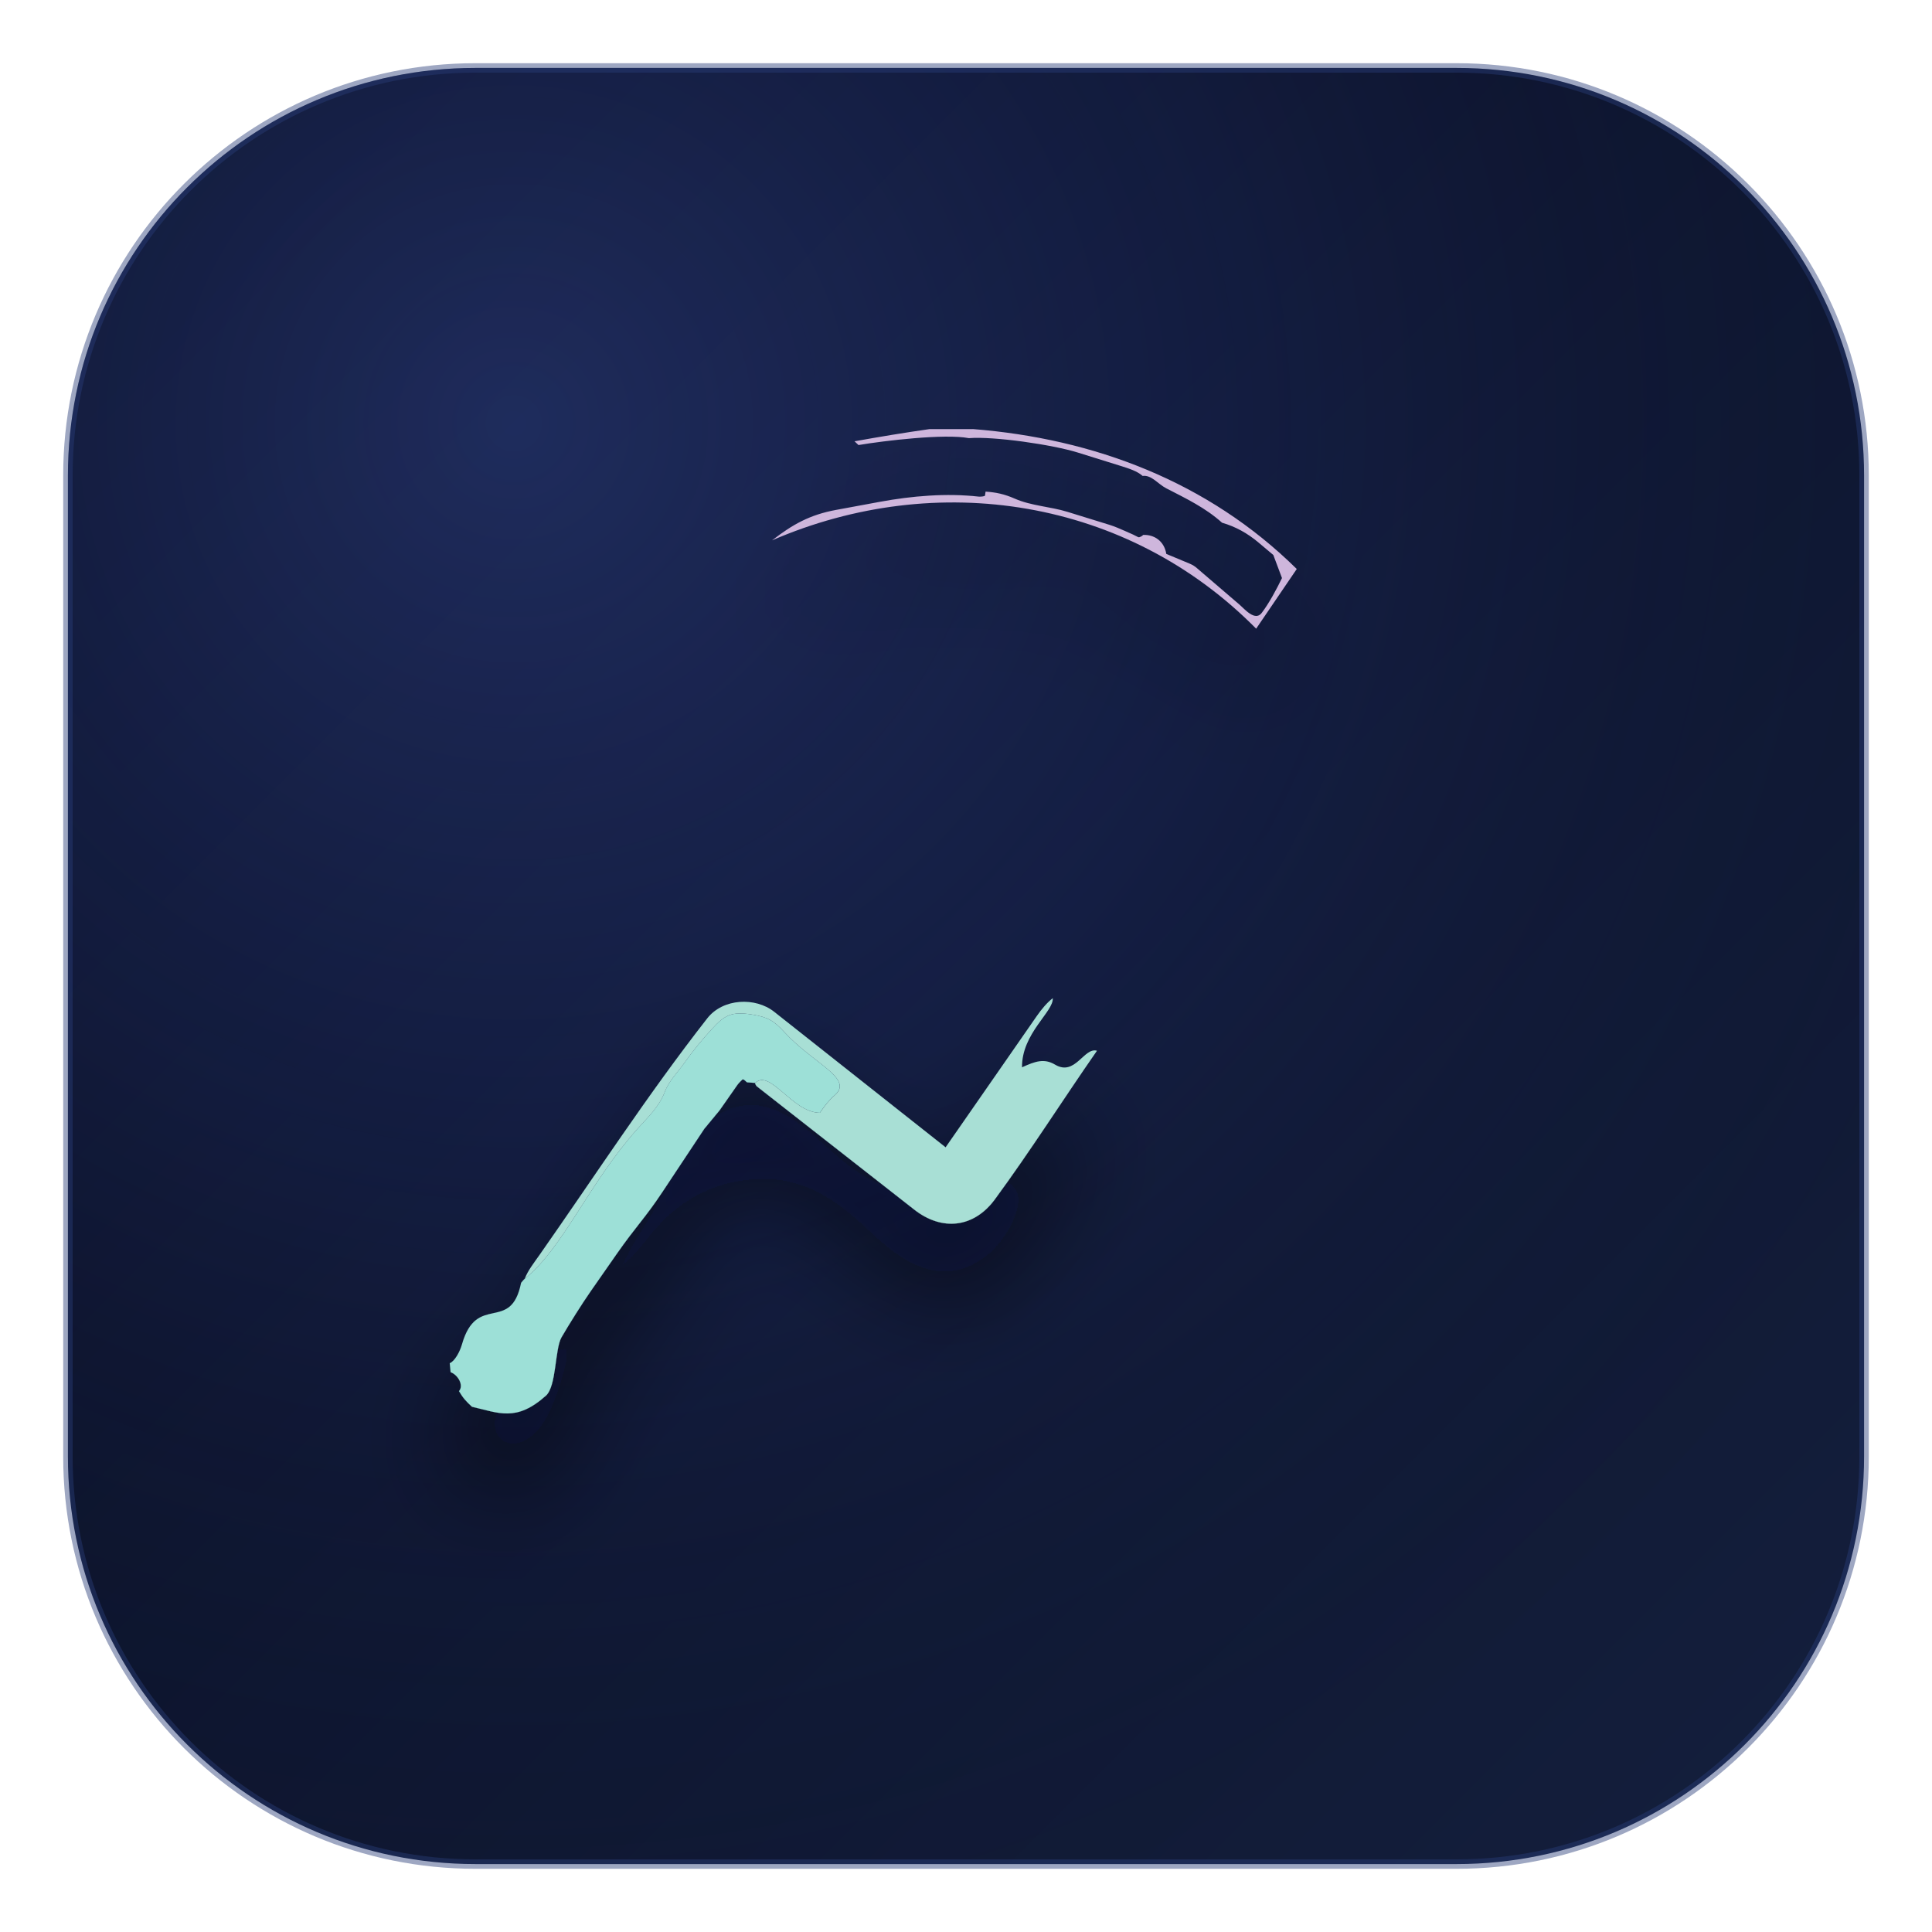
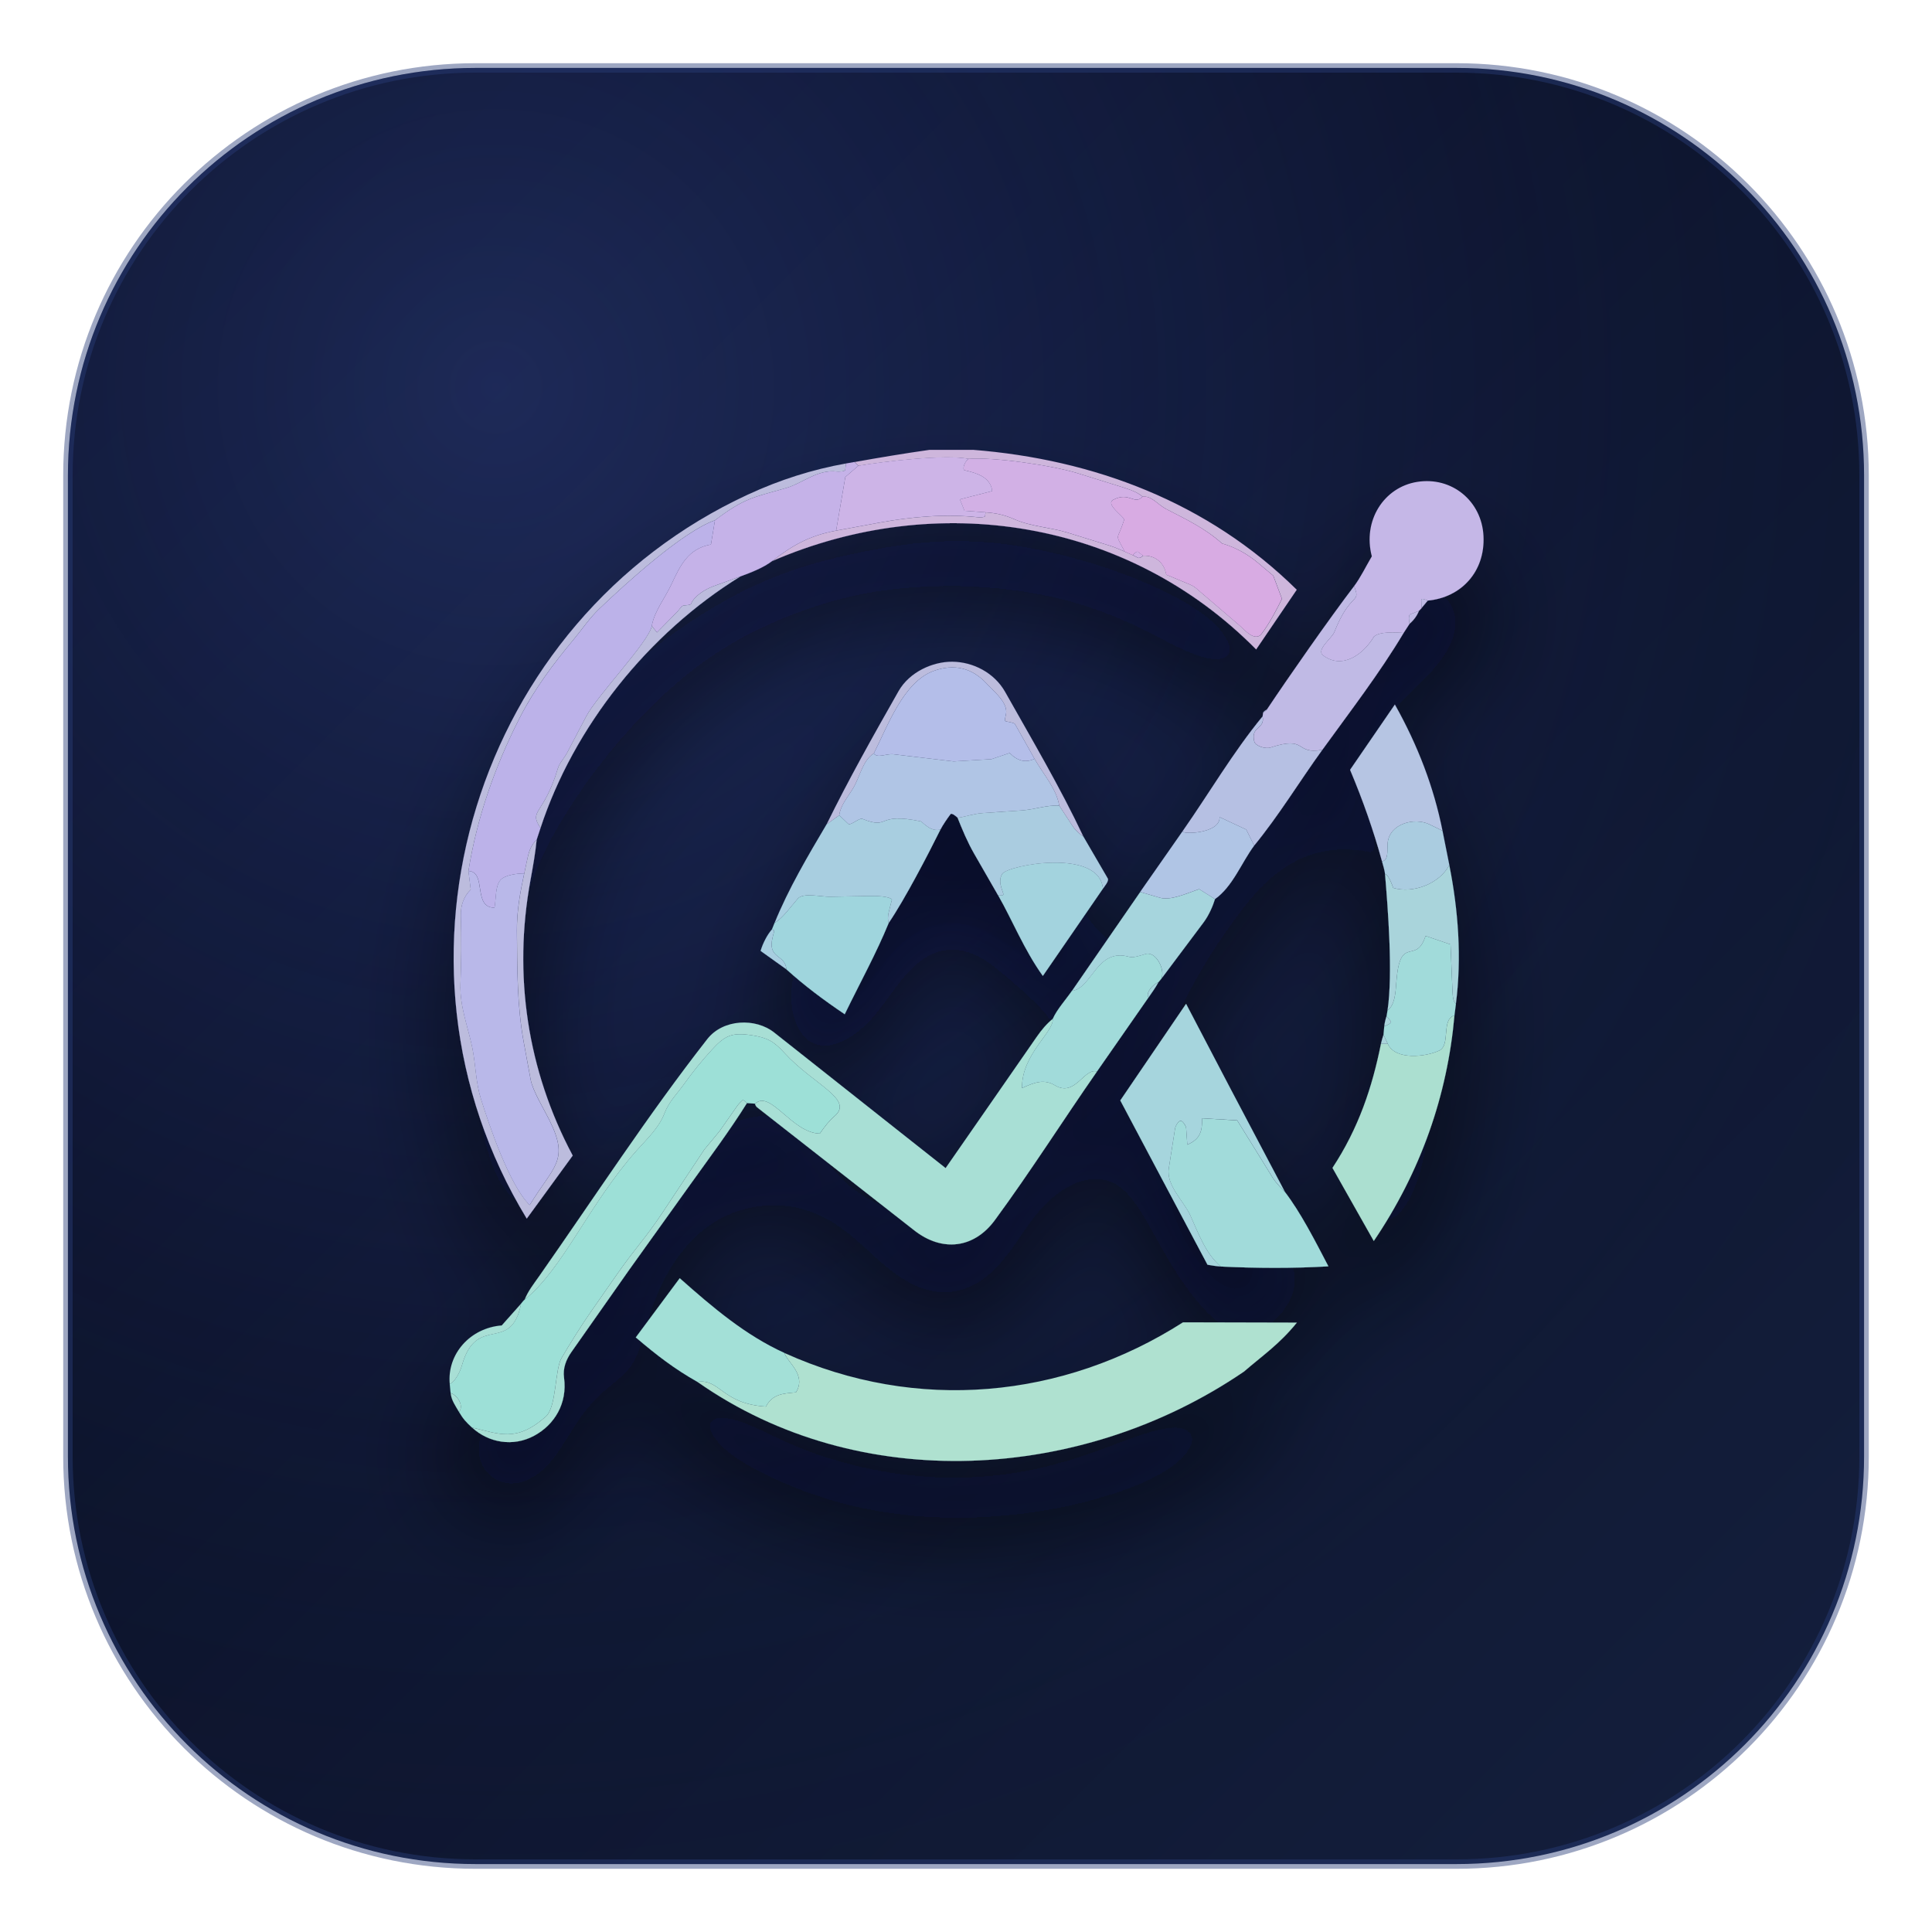
<svg xmlns="http://www.w3.org/2000/svg" viewBox="0 0 1024 1024" role="img" aria-label="AlgoBets Ai app icon">
  <defs>
    <linearGradient id="bg" x1="0" y1="0" x2="1" y2="1">
      <stop offset="0%" stop-color="#070b1a" />
      <stop offset="52%" stop-color="#0e1630" />
      <stop offset="100%" stop-color="#141f3d" />
    </linearGradient>
-     <radialGradient id="glow" cx="0.25" cy="0.2" r="0.9">
-       <stop offset="0%" stop-color="#5a7dff" stop-opacity="0.26" />
-       <stop offset="45%" stop-color="#3f57c7" stop-opacity="0.13" />
+     <radialGradient id="glow" cx="0.24" cy="0.18" r="0.9">
+       <stop offset="0%" stop-color="#5a7dff" stop-opacity="0.24" />
+       <stop offset="45%" stop-color="#3f57c7" stop-opacity="0.12" />
      <stop offset="100%" stop-color="#000000" stop-opacity="0" />
    </radialGradient>
    <filter id="shadow" x="-20%" y="-20%" width="140%" height="140%">
-       <feDropShadow dx="0" dy="24" stdDeviation="16" flood-color="#030611" flood-opacity="0.6" />
+       <feDropShadow dx="0" dy="24" stdDeviation="16" flood-color="#030611" flood-opacity="0.62" />
    </filter>
  </defs>
  <rect x="36" y="36" width="952" height="952" rx="216" fill="url(#bg)" />
  <rect x="36" y="36" width="952" height="952" rx="216" fill="url(#glow)" />
  <rect x="36" y="36" width="952" height="952" rx="216" fill="none" stroke="#2a3d79" stroke-opacity="0.45" stroke-width="5" />
-   <g transform="translate(132 160) scale(1.64)" filter="url(#shadow)">
-     <path fill="#ceb6dc" d="M233.86,41.1c39.11,3.08,76.04,16.91,104.74,45.23l-13.12,19.28c-41.61-42.13-103.24-51.59-156.45-28.54,6.65-5.14,12.16-8.26,20.71-9.84l14.2-2.62c10.34-1.91,21.52-2.84,31.88-1.67.39.04,1.99-.01,2.04-.37l.17-1.25c3.35.24,6.03.77,9.48,2.29,5.25,2.31,11.52,2.56,16.98,4.25l13.65,4.22c1.53.47,3.58,1.36,4.87,1.93l2.68,1.19,1.67.84c.43.22,1.56-.55,1.59-.72,3.55-.15,6.8,1.94,7.49,6.14l7.57,3.15c1.58.66,2.06,1.22,3.74,2.66l12.4,10.63c1.49,1.28,4.97,5.48,7.12,2.64,2.45-3.23,4.8-7.65,6.56-11.28l-2.8-7.46-4.85-4.08c-3.53-2.96-7.34-5.08-11.72-6.35-5.39-4.84-11.55-7.78-18.04-11.12-2.67-1.37-4.73-4.37-7.63-4-1.75-1.55-4.33-2.37-7.11-3.24l-13.83-4.31c-8.27-2.58-27.23-5.3-35.21-4.66-7.84-1.5-27.3.82-35.67,2.23l-1.29-1.21c8-1.44,16.21-2.8,24.22-3.94h14Z" />
-     <path fill="#9de0d7" d="M163.59,252.42l-2.67-.19c-.3-.24-1.13-1.2-1.49-.9s-1.3,1.29-1.63,1.77l-5.76,8.22-4.91,5.93-13.54,20.42c-5.59,8.43-8.49,11.02-14.82,20.09l-8.3,11.9c-3.03,4.35-6.91,10.56-9.48,14.96-2.19,3.76-1.59,15.81-5.07,18.9-9.62,8.55-15.18,5.53-23.86,3.57-1.92-1.76-2.89-2.8-4.21-5.06,1.67-1.91-.42-5.33-2.71-6.11l-.28-2.91c1.66-.7,3.27-3.72,3.94-6.05,4.78-16.87,15.82-3.47,19.13-19.94.3-.34.8-1,1.14-1.27,12.54-10.13,20.57-30.6,36.23-48.24,3.39-3.81,7.14-7.23,8.97-12.01,1.46-3.82,4.16-6.38,6.38-9.5,2.79-3.94,5.77-7.57,8.98-11.07,4.15-4.52,6.39-5.63,12.88-4.62,5.01.78,7.08,1.94,10.51,5.7,9.31,10.2,22.57,14.95,16.24,20.4-1.9,1.63-3.27,3.48-4.8,5.67-8.99-.16-15.94-14.24-20.88-9.68Z" />
-     <path fill="#a8dfd5" d="M259.75,225.03c.34,4.36-10.06,11.36-9.94,22.35,4.24-1.94,7.14-2.97,10.68-.87,6.53,3.89,9.34-5.73,13.55-4.49-11,15.8-21.48,32.35-32.99,48.01-6.78,9.23-17.06,10.39-26.06,3.34l-50.78-39.76c-.54-.42-.76-1.19-.62-1.2,4.94-4.56,11.89,9.52,20.88,9.68,1.53-2.19,2.9-4.04,4.8-5.67,6.33-5.45-6.93-10.19-16.24-20.4-3.43-3.76-5.5-4.91-10.51-5.7-6.49-1.02-8.73.1-12.88,4.62-3.21,3.5-6.19,7.13-8.98,11.07-2.21,3.12-4.92,5.68-6.38,9.5-1.82,4.78-5.58,8.2-8.97,12.01-15.66,17.64-23.69,38.11-36.23,48.24,1.07-2.75,2.84-4.95,4.84-7.8,18.05-25.75,34.88-51.73,54.17-76.41,5.12-6.54,15.6-6.89,21.61-2.13l55.42,43.82,29.45-42.42c1.59-2.29,3.38-4.4,5.18-5.79Z" />
+   <g transform="translate(132 171) scale(1.64)" filter="url(#shadow)">
+     <defs>
+       <style>
+       .st0 {
+         fill: #b6c5e3;
+       }
+ 
+       .st1 {
+         fill: #9fd5dd;
+       }
+ 
+       .st2 {
+         fill: #a3d3de;
+       }
+ 
+       .st3 {
+         fill: #c0bae5;
+       }
+ 
+       .st4 {
+         fill: #a1dbda;
+       }
+ 
+       .st5 {
+         fill: #b4bee9;
+       }
+ 
+       .st6 {
+         fill: #afe1d0;
+       }
+ 
+       .st7 {
+         fill: #c5b7e7;
+       }
+ 
+       .st8 {
+         fill: #bcb2e9;
+       }
+ 
+       .st9 {
+         fill: #a9d4db;
+       }
+ 
+       .st10 {
+         fill: #d2b0e5;
+       }
+ 
+       .st11 {
+         fill: #a6d5dd;
+       }
+ 
+       .st12 {
+         fill: #b0c5e5;
+       }
+ 
+       .st13 {
+         fill: #b9b8e9;
+       }
+ 
+       .st14 {
+         fill: #aacce0;
+       }
+ 
+       .st15 {
+         fill: #c5b2e8;
+       }
+ 
+       .st16 {
+         fill: #a3e0d7;
+       }
+ 
+       .st17 {
+         fill: #9de0d7;
+       }
+ 
+       .st18 {
+         fill: #abdfd0;
+       }
+ 
+       .st19 {
+         fill: #ceb6dc;
+       }
+ 
+       .st20 {
+         fill: #a8cee0;
+       }
+ 
+       .st21 {
+         fill: #bcbcdd;
+       }
+ 
+       .st22 {
+         fill: #d8abe3;
+       }
+ 
+       .st23 {
+         fill: #a8dfd5;
+       }
+ 
+       .st24 {
+         fill: #b6c0e3;
+       }
+ 
+       .st25 {
+         fill: #cdb4e7;
+       }
+     </style>
+     </defs>
+     <path class="st6" d="M144.91,342.33c7.33-1.1,7.82,7.05,22.13,7.99,2.15-4.09,5.54-4.21,9.72-4.6,3.56-5.74-3.09-9.95-3.68-12.71,42.66,19.32,89.93,14.86,128.77-9.92l36.79.09c-5.71,7.03-11.12,10.66-17.09,15.82-52.3,35.7-124.31,40.04-176.63,3.33Z" />
+     <path class="st17" d="M163.59,252.42l-2.67-.19c-.3-.24-1.13-1.2-1.49-.9s-1.3,1.29-1.63,1.77l-5.76,8.22-4.91,5.93-13.54,20.42c-5.59,8.43-8.49,11.02-14.82,20.09l-8.3,11.9c-3.03,4.35-6.91,10.56-9.48,14.96-2.19,3.76-1.59,15.81-5.07,18.9-9.62,8.55-15.18,5.53-23.86,3.57-1.92-1.76-2.89-2.8-4.21-5.06,1.67-1.91-.42-5.33-2.71-6.11l-.28-2.91c1.66-.7,3.27-3.72,3.94-6.05,4.78-16.87,15.82-3.47,19.13-19.94.3-.34.8-1,1.14-1.27,12.54-10.13,20.57-30.6,36.23-48.24,3.39-3.81,7.14-7.23,8.97-12.01,1.46-3.82,4.16-6.38,6.38-9.5,2.79-3.94,5.77-7.57,8.98-11.07,4.15-4.52,6.39-5.63,12.88-4.62,5.01.78,7.08,1.94,10.51,5.7,9.31,10.2,22.57,14.95,16.24,20.4-1.9,1.63-3.27,3.48-4.8,5.67-8.99-.16-15.94-14.24-20.88-9.68Z" />
+     <path class="st23" d="M259.75,225.03c.34,4.36-10.06,11.36-9.94,22.35,4.24-1.94,7.14-2.97,10.68-.87,6.53,3.89,9.34-5.73,13.55-4.49-11,15.8-21.48,32.35-32.99,48.01-6.78,9.23-17.06,10.39-26.06,3.34l-50.78-39.76c-.54-.42-.76-1.19-.62-1.2,4.94-4.56,11.89,9.52,20.88,9.68,1.53-2.19,2.9-4.04,4.8-5.67,6.33-5.45-6.93-10.19-16.24-20.4-3.43-3.76-5.5-4.91-10.51-5.7-6.49-1.02-8.73.1-12.88,4.62-3.21,3.5-6.19,7.13-8.98,11.07-2.21,3.12-4.92,5.68-6.38,9.5-1.82,4.78-5.58,8.2-8.97,12.01-15.66,17.64-23.69,38.11-36.23,48.24,1.07-2.75,2.84-4.95,4.84-7.8,18.05-25.75,34.88-51.73,54.17-76.41,5.12-6.54,15.6-6.89,21.61-2.13l55.42,43.82,29.45-42.42c1.59-2.29,3.38-4.4,5.18-5.79Z" />
+     <path class="st7" d="M380.94,89.82c-.69-.28-2.1-.88-2.08-.2l.08,2.64-.85.9-2.79,1.09c-.73.28-.39,2.58-.24,3.07-.49.82-1.45,2.16-1.93,2.97-2.68-.21-7.65-.5-9.56,1.16-3.62,6.06-10.43,10.69-16.49,6.07-2.27-1.84,2.87-5.53,3.64-7.46,5.35-13.49,8.76-8.95,6.41-14.89,2.02-2.64,3.88-6.49,5.74-9.64-3.03-11.51,3.86-22.33,14.65-24.06,11.16-1.79,20.87,6.15,21.43,17.5.57,11.49-7.19,19.85-17.99,20.86Z" />
+     <g>
+       <path class="st4" d="M334.76,280.92c5.09,6.65,9.58,15.47,14.08,24.08-11.7.68-23.29.6-34.81.05-4.87-4.23-6.99-10.22-9.84-16.54-1.99-4.42-7.81-9.67-6.95-15.11l2.04-12.96c.13-.81,1.08-2.54,1.87-2.47.58.05,1.65,1.64,1.7,2.31l.38,5.41c4.42-1.93,4.76-4.53,4.82-8.53l11.31.67,11.43,18.47c1.13,1.83,2.89,3.49,3.97,4.64Z" />
+       <path class="st11" d="M334.76,280.92c-1.08-1.14-2.84-2.81-3.97-4.64l-11.43-18.47-11.31-.67c-.06,4.01-.4,6.61-4.82,8.53l-.38-5.41c-.05-.68-1.12-2.26-1.7-2.31-.78-.07-1.74,1.66-1.87,2.47l-2.04,12.96c-.86,5.44,4.96,10.69,6.95,15.11,2.85,6.32,4.96,12.32,9.84,16.54-1.1-.05-3.1-.32-4.27-.56l-16.68-31.4-11.5-21.69,21.25-31.23,14.39,27.48,17.54,33.26Z" />
+     </g>
+     <path class="st16" d="M173.08,333.01c.59,2.75,7.25,6.97,3.68,12.71-4.18.39-7.56.51-9.72,4.6-14.31-.93-14.8-9.09-22.13-7.99-7.35-4.14-13.07-8.54-19.92-14.37l14.2-19.13c10.71,9.49,21.32,18.48,33.89,24.17Z" />
+     <path class="st4" d="M294.91,211.94l-1.04,1.25c-1.76.62-4.21,3.41-3.18,4.9l-16.66,23.93c-4.21-1.23-7.02,8.38-13.55,4.49-3.54-2.1-6.44-1.07-10.68.87-.12-11,10.28-17.99,9.94-22.35,1.35-3.06,4.31-6.31,6.2-9.06,6.6-.87,7.99-14.06,18.53-11,1.3.38,3.59-.43,5.29-.93,3.22-.94,6.32,4.85,5.14,7.89Z" />
+     <path class="st3" d="M373.14,100.28c-7.78,13.04-17.34,25.43-26.26,37.77-9.06,1.67-4.7-4.72-16.75-.74-1.63.54-4.88-.47-5.25-1.96-1.25-4.99,3.57-3.88,2.69-8.09l.16-1.16c.34-.26.99-.7,1.21-1.03,6.77-10.17,20.19-29.42,28.2-39.91,2.35,5.94-1.06,1.4-6.41,14.89-.77,1.93-5.9,5.63-3.64,7.46,6.07,4.61,12.87-.02,16.49-6.07,1.91-1.66,6.88-1.37,9.56-1.16Z" />
+     <path class="st24" d="M346.87,138.05c-7.43,10.28-14.02,21.19-22.03,30.96l-2.56-5.18-8.61-4.02c.25,5.6-13.26,5.68-11.87,4.42,8.56-12.25,16.22-25.39,25.75-36.96.87,4.2-3.94,3.1-2.69,8.09.37,1.49,3.62,2.5,5.25,1.96,12.05-3.98,7.69,2.41,16.75.74Z" />
+     <path class="st11" d="M312.18,186.3c-.71,2.3-2,5.27-3.66,7.49l-13.6,18.15c1.18-3.04-1.92-8.84-5.14-7.89-1.7.5-3.99,1.3-5.29.93-10.54-3.06-11.93,10.12-18.53,11l22.06-31.98,6.33,1.86c3.49,1.03,8.76-1.42,12.71-2.78l5.14,3.23Z" />
+     <path class="st12" d="M324.84,169.01c-4.11,5.52-6.91,13.21-12.66,17.29l-5.14-3.23c-3.95,1.36-9.22,3.81-12.71,2.78l-6.33-1.86,13.8-19.76c-1.39,1.26,12.12,1.18,11.87-4.42l8.61,4.02,2.56,5.18Z" />
+     <path class="st23" d="M160.92,252.22c-5.61,8.97-11.98,17.46-18.35,26.36l-8.04,11.23-11.61,16.21-18.7,26.61c-1.75,2.5-2.85,5.22-2.42,8.39,1.11,8.16-3,15.16-9.72,18.75s-14.59,2.29-20.01-2.68c8.68,1.96,14.23,4.98,23.86-3.57,3.48-3.09,2.88-15.15,5.07-18.9,2.57-4.4,6.44-10.61,9.48-14.96l8.3-11.9c6.33-9.08,9.22-11.66,14.82-20.09l13.54-20.42,4.91-5.93,5.76-8.22c.33-.48,1.28-1.47,1.63-1.77s1.18.65,1.49.9Z" />
+     <path class="st23" d="M64.87,343.03c-.92-9.65,6.57-18.14,16.79-18.93l6.28-7.06c-3.31,16.47-14.35,3.07-19.13,19.94-.66,2.33-2.28,5.35-3.94,6.05Z" />
+     <path class="st23" d="M67.86,352.04c-1.11-1.92-2.48-3.72-2.71-6.11,2.29.78,4.38,4.2,2.71,6.11Z" />
+     <path class="st11" d="M293.88,213.19c-.86,1.63-2.17,3.44-3.18,4.9-1.03-1.49,1.42-4.28,3.18-4.9Z" />
+     <path class="st3" d="M378.09,93.15c-.6,1.57-1.75,3.09-3.03,4.16-.15-.49-.49-2.79.24-3.07l2.79-1.09Z" />
+     <g>
+       <path class="st18" d="M389.57,223.9c-2.29,25.75-10.81,50.34-26.07,72.9l-13.36-23.62c8.46-12.84,12.85-26.06,15.67-40.08h2.21c2.46,5.36,12.24,4.23,16.63,2.17,3.77-1.77.54-10.11,4.92-11.37Z" />
+       <path class="st0" d="M385.7,164.21l-4.23-2.06c-4.82-2.34-12.8-.24-13.48,5.89-.28,2.48.45,5.6-1.83,6.07-2.75-9.98-6.17-19.74-10.32-29.58l14.47-21.09c7.46,13.28,12.6,26.77,15.39,40.77Z" />
+       <path class="st4" d="M390.05,220.1l-.49,3.8c-4.38,1.26-1.15,9.6-4.92,11.37-4.39,2.06-14.17,3.19-16.63-2.18l-1.37-2.99.26-2.82c.26.19,2.56-.91,2.1-1.49l-1.36-1.69.3-1.81c2.36-1.79,2.58-5.55,2.87-9.36,1.18-15.49,6.32-5.09,9.42-14.73l8.07,2.76.59,14.17c.09,2.06.13,4.31,1.16,4.97Z" />
+       <path class="st9" d="M390.05,220.1c-1.03-.66-1.07-2.91-1.16-4.97l-.59-14.17-8.07-2.76c-3.1,9.64-8.24-.76-9.42,14.73-.29,3.81-.51,7.57-2.87,9.36,1.79-11.91.11-33.1-.81-44.11.98.18,2.02,2.77,2.66,4.51,6.42,1.9,14.94-1.34,18.11-7.39,2.92,14.65,4.04,29.98,2.14,44.8Z" />
+       <path class="st14" d="M385.7,164.21l2.21,11.09c-3.17,6.05-11.7,9.29-18.11,7.39-.63-1.75-1.68-4.34-2.66-4.51-.09-1.04-.68-2.99-.98-4.07,2.28-.47,1.56-3.58,1.83-6.07.68-6.13,8.66-8.23,13.48-5.89l4.23,2.06Z" />
+       <path class="st9" d="M366.9,227.28c.08-.89.48-2.51.74-3.18l1.36,1.69c.46.58-1.83,1.67-2.1,1.49Z" />
+       <path class="st9" d="M368.01,233.09h-2.21c.17-.82.57-2.14.84-2.99l1.37,2.99Z" />
+     </g>
+     <path class="st3" d="M380.94,89.82l-2.01,2.43-.08-2.64c-.02-.68,1.39-.08,2.08.2Z" />
+     <path class="st24" d="M327.72,126.11c.05-.38.99-.96,1.21-1.03-.22.33-.87.78-1.21,1.03Z" />
+     <g>
+       <path class="st12" d="M253.86,140.97c2.78,4.96,7.04,9.51,7.99,15.14-4.1-.26-7.73,1.24-12.25,1.55l-12.4.84c-3.08.21-5.67,1.21-8.19,1.53-.32-.39-1.91-1.68-2.3-1.19-.97,1.24-2.67,3.78-3.28,5.01-2.26.52-4.04-.62-6.2-2.64-14.99-3.14-9.78,2.86-19.05-.85-.92-.37-3.82,2.31-4.55,1.61l-2.88-2.76c.35-3.15,2.62-5.66,4.41-8.63,2.39-3.97,3.08-9.06,6.74-11.35,1.18,1.67,4.04,0,6.37.27l19.43,2.31,12.23-.73,5.9-1.99c2.43,2.55,5.12,3.27,8.02,1.88Z" />
+       <path class="st1" d="M206.73,194c-4.02,9.81-9.03,18.86-14.22,29.51-6.79-4.57-13.14-9.33-18.85-14.51-.34-4.99-6.25-3.23-4.43-10.43l.48-1.9c.07-.3-.21-.34-.72-.57l.85-2.1c2.73-1.58,5-5.01,7.54-7.89,1.71-1.94,7.66-.52,10.3-.57l12.62-.23c2.45-.05,6.44.04,7.47,1.13-.81,3.47-1.76,5.62-1.05,7.56Z" />
+       <path class="st20" d="M223.43,163.85c-3.83,7.72-11.47,22.48-16.7,30.15-.71-1.95.24-4.1,1.05-7.56-1.03-1.09-5.02-1.18-7.47-1.13l-12.62.23c-2.64.05-8.59-1.37-10.3.57-2.54,2.88-4.81,6.3-7.54,7.89,4.51-11.08,10.71-21.56,16.81-31.87l4.09-2.92,2.88,2.76c.73.7,3.64-1.98,4.55-1.61,9.27,3.72,4.05-2.28,19.05.85,2.16,2.02,3.94,3.17,6.2,2.64Z" />
+       <path class="st2" d="M275.95,182.95l-19.41,28.18c-6.12-8.55-9.78-17.94-14.48-26.12l1.43.04c1.26.03-2.02-3.72-.1-6.86,1.8-2.94,31.46-8.43,32.57,4.75Z" />
+       <path class="st14" d="M261.85,156.11l4.4,6.71c.79,1.21,2.33,2.63,3.38,3.25l7.89,13.55c.48.83-1.02,2.54-1.57,3.33-1.11-13.18-30.77-7.68-32.57-4.75-1.92,3.14,1.36,6.89.1,6.86l-1.43-.04-7.65-13.31c-2.28-3.97-3.86-7.84-5.4-11.68,2.52-.32,5.11-1.32,8.19-1.53l12.4-.84c4.53-.31,8.16-1.8,12.25-1.55Z" />
+       <path class="st21" d="M269.62,166.07c-1.04-.62-2.58-2.04-3.38-3.25l-4.4-6.71c-.95-5.62-5.2-10.18-7.99-15.14l-6.32-11.25c-.25-.44-2.5-.74-2.99-.88-.65-.19.22-1.98.17-3.22-.14-3.4-3.99-6.43-6.31-8.94-4.74-5.13-10.55-6.52-17.18-4.1-9.77,3.57-14.83,17.82-19.31,26.65-3.66,2.29-4.35,7.38-6.74,11.35-1.79,2.97-4.07,5.48-4.41,8.63l-4.09,2.92c7.12-14.5,15.07-28.65,23.24-43.03,3.52-6.19,11.05-9.56,17.37-9.51,6.77.06,13.61,3.61,17.07,9.75,8.87,15.76,17.79,30.86,25.28,46.73Z" />
+       <path class="st20" d="M173.66,209l-8.34-5.95c.76-2.57,2.23-5.34,3.67-6.95.51.23.79.27.72.57l-.48,1.9c-1.82,7.2,4.09,5.44,4.43,10.43Z" />
+       <path class="st5" d="M253.86,140.97c-2.9,1.39-5.59.67-8.02-1.88l-5.9,1.99-12.23.73-19.43-2.31c-2.33-.28-5.19,1.4-6.37-.27,4.48-8.83,9.55-23.09,19.31-26.65,6.63-2.42,12.44-1.03,17.18,4.1,2.32,2.51,6.17,5.53,6.31,8.94.05,1.24-.82,3.03-.17,3.22.49.14,2.74.44,2.99.88l6.32,11.25Z" />
+     </g>
+     <g>
+       <path class="st19" d="M233.86,41.1c39.11,3.08,76.04,16.91,104.74,45.23l-13.12,19.28c-41.61-42.13-103.24-51.59-156.45-28.54,6.65-5.14,12.16-8.26,20.71-9.84l14.2-2.62c10.34-1.91,21.52-2.84,31.88-1.67.39.04,1.99-.01,2.04-.37l.17-1.25c3.35.24,6.03.77,9.48,2.29,5.25,2.31,11.52,2.56,16.98,4.25l13.65,4.22c1.53.47,3.58,1.36,4.87,1.93l2.68,1.19,1.67.84c.43.22,1.56-.55,1.59-.72,3.55-.15,6.8,1.94,7.49,6.14l7.57,3.15c1.58.66,2.06,1.22,3.74,2.66l12.4,10.63c1.49,1.28,4.97,5.48,7.12,2.64,2.45-3.23,4.8-7.65,6.56-11.28l-2.8-7.46-4.85-4.08c-3.53-2.96-7.34-5.08-11.72-6.35-5.39-4.84-11.55-7.78-18.04-11.12-2.67-1.37-4.73-4.37-7.63-4-1.75-1.55-4.33-2.37-7.11-3.24l-13.83-4.31c-8.27-2.58-27.23-5.3-35.21-4.66-7.84-1.5-27.3.82-35.67,2.23l-1.29-1.21c8-1.44,16.21-2.8,24.22-3.94h14Z" />
+       <path class="st8" d="M150.58,63.87l-1.3,7.84c-7.48,1.35-9.95,6.88-12.85,13.03-2.1,4.46-5.45,8.54-6.27,13.29-.87,5.02-17.67,22.5-21.17,29.17l-6.17,11.75c-.94,1.79-2.5,3.39-3.01,5.1-4.57,15.25-9.56,13.34-5.62,19.29l-1.25,3.8c-1.61,1.42-2.41,3.43-2.93,5.88l-1.07,4.99c-2.4,0-6.21.52-7.65,2.1-1.73,1.89-1.42,6.02-1.94,8.98-7.15-.01-2.41-11.59-8.44-11.88,2.69-16.97,8.51-33.69,16.48-49.32,4.89-9.58,10.89-17.53,17.71-25.73,2.62-3.15,4.97-6.69,8.15-9.73,8.76-8.36,26.98-24.93,37.33-28.55Z" />
+       <path class="st15" d="M195.64,45.04l1.29,1.21-4.22,3.64-2.97,17.33c-8.55,1.58-14.05,4.7-20.71,9.84-2.78,2.15-6.99,3.77-10.22,4.95l-8.67,3.15c-2.69.98-6.22,3.13-7.3,5.73-.22.53-2.22.34-2.74.65s-1.16,1.35-1.8,2l-6.46,6.57-1.68-2.09c.83-4.74,4.17-8.83,6.27-13.29,2.9-6.15,5.36-11.67,12.85-13.03l1.3-7.84c9.77-7.33,12.3-7.31,23.11-10.45,5.22-1.51,10.02-6.05,16.26-5.3.59.07,2.68.02,2.74-.53l.2-2.05,2.75-.49Z" />
+       <path class="st21" d="M192.89,45.54l-.2,2.05c-.05.55-2.15.61-2.74.53-6.25-.75-11.05,3.79-16.26,5.3-10.82,3.13-13.34,3.11-23.11,10.45-10.35,3.62-28.57,20.19-37.33,28.55-3.18,3.04-5.53,6.58-8.15,9.73-6.82,8.2-12.83,16.15-17.71,25.73-7.97,15.63-13.79,32.35-16.48,49.32l.75,6.02c-2.28,2.23-3.3,5.14-3.2,8.51.22,7.42.17,14.48-.12,21.84s2.38,13.77,3.82,20.76c1.11,5.4,1.08,11.07,2.78,16.49,2.65,8.44,9.16,27.89,15.77,34.37,7.8-12.83,12.92-14.26,6.36-27.48-1.76-3.54-5.36-9.39-6.05-13.07l-2.21-11.95c-2.2-11.89-2.13-24.09-2.23-36.13-.06-6.49,1.11-12.68,2.37-18.57l1.07-4.99c.53-2.44,1.33-4.45,2.93-5.88-.4,4.06-1.12,8.29-2,13.06-5.63,30.58-1.06,61.48,13.66,89.01l-14.86,20.38c-50.82-83.65-16.28-193.34,71.37-233.95,10.52-4.88,21.08-8.18,31.79-10.1Z" />
+       <path class="st21" d="M158.81,82.02c-29.69,18.31-53.83,48.47-64.62,81.32-3.94-5.95,1.06-4.04,5.62-19.29.51-1.71,2.07-3.31,3.01-5.1l6.17-11.75c3.5-6.66,20.29-24.15,21.17-29.17l1.68,2.09,6.46-6.57c.64-.65,1.27-1.69,1.8-2s2.52-.11,2.74-.65c1.08-2.6,4.61-4.75,7.3-5.73l8.67-3.15Z" />
+       <path class="st22" d="M288.76,56.24c2.91-.37,4.96,2.62,7.63,4,6.5,3.34,12.65,6.28,18.04,11.12,4.38,1.27,8.2,3.39,11.72,6.35l4.85,4.08,2.8,7.46c-1.76,3.63-4.11,8.05-6.56,11.28-2.15,2.83-5.63-1.37-7.12-2.64l-12.4-10.63c-1.68-1.44-2.16-2-3.74-2.66l-7.57-3.15c-.68-4.2-3.94-6.29-7.49-6.14l-1.65-1.24c-.42-.31-1.47.86-1.61,1.12l-2.68-1.19c-3.26-6.42-2.47-2.93-.2-10.2.32-1.02-6.32-5.06-3.43-6.57,5.14-2.68,6.77,1.86,9.4-.98Z" />
+       <path class="st10" d="M288.76,56.24c-2.62,2.84-4.26-1.69-9.4.98-2.89,1.51,3.75,5.55,3.43,6.57-2.27,7.27-3.06,3.78.2,10.2-1.29-.57-3.34-1.46-4.87-1.93l-13.65-4.22c-5.46-1.69-11.73-1.94-16.98-4.25-3.45-1.52-6.13-2.04-9.48-2.29l-6.8-.49-1.48-3.7,10.45-2.68c-.6-4.75-5.5-5.91-9.03-6.74-.78-.61.44-3.26,1.44-3.67,7.98-.63,26.94,2.09,35.21,4.66l13.83,4.31c2.78.87,5.36,1.69,7.11,3.24Z" />
+       <path class="st25" d="M232.61,44.02c-1,.41-2.23,3.07-1.44,3.67,3.53.83,8.43,1.99,9.03,6.74l-10.45,2.68,1.48,3.7,6.8.49-.17,1.25c-.05.36-1.66.42-2.04.37-10.36-1.16-21.53-.24-31.88,1.67l-14.2,2.62,2.97-17.33,4.22-3.64c8.37-1.41,27.83-3.74,35.67-2.23Z" />
+       <path class="st13" d="M88.93,178c-1.27,5.89-2.43,12.08-2.37,18.57.1,12.04.03,24.24,2.23,36.13l2.21,11.95c.68,3.68,4.29,9.53,6.05,13.07,6.56,13.22,1.44,14.64-6.36,27.48-6.6-6.48-13.12-25.93-15.77-34.37-1.7-5.42-1.67-11.09-2.78-16.49-1.43-6.99-4.11-13.32-3.82-20.76s.34-14.42.12-21.84c-.1-3.38.93-6.28,3.2-8.51l-.75-6.02c6.03.29,1.29,11.87,8.44,11.88.52-2.96.22-7.09,1.94-8.98,1.45-1.58,5.26-2.1,7.65-2.1Z" />
+       <path class="st10" d="M288.94,75.29c-.04.17-1.16.94-1.59.72l-1.67-.84c.15-.27,1.2-1.44,1.61-1.12l1.65,1.24Z" />
+     </g>
  </g>
</svg>
